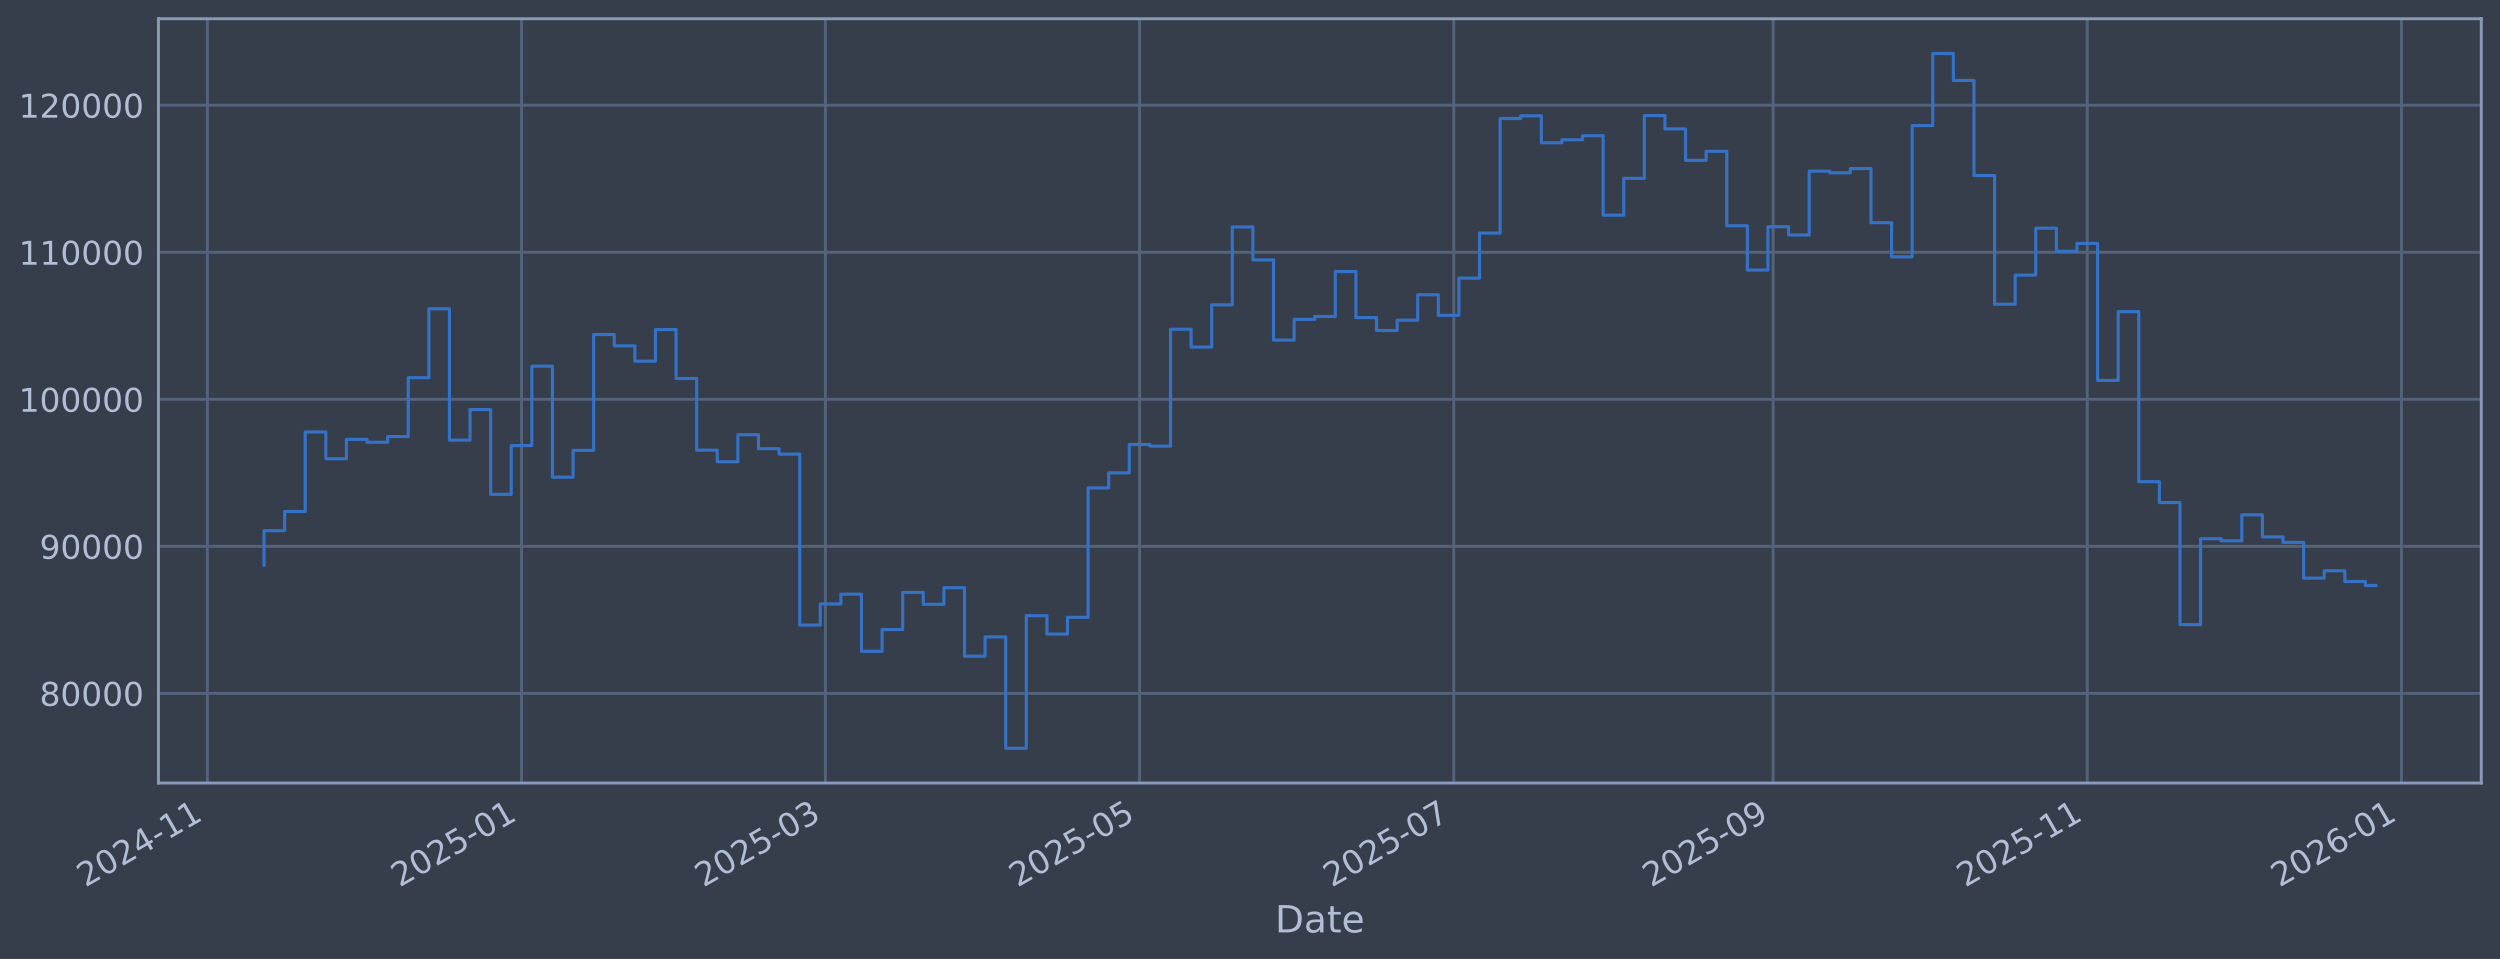
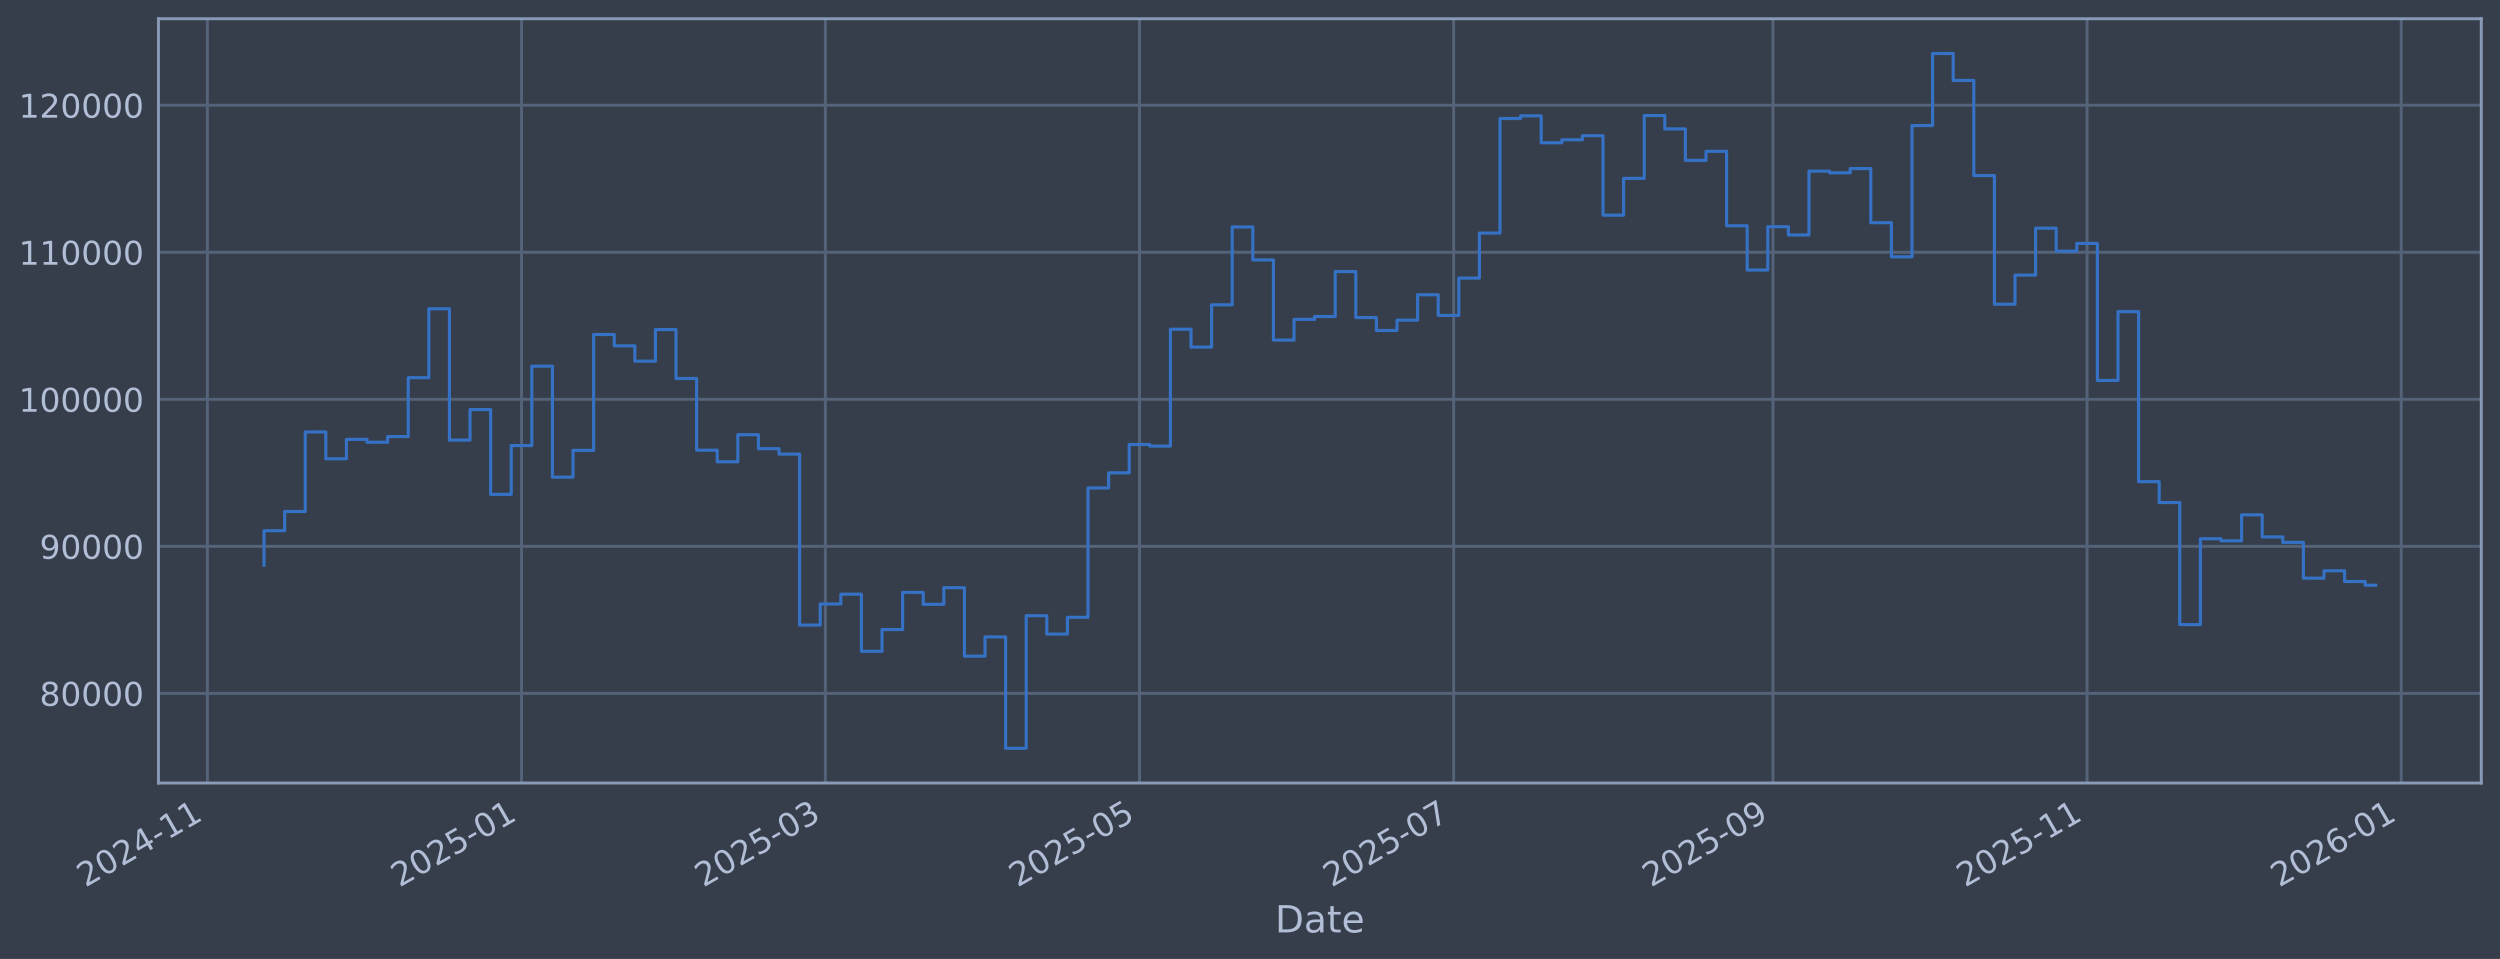
<svg xmlns="http://www.w3.org/2000/svg" xmlns:xlink="http://www.w3.org/1999/xlink" width="960.9pt" height="368.58pt" viewBox="0 0 960.9 368.58" version="1.1">
  <defs>
    <style type="text/css">*{stroke-linejoin: round; stroke-linecap: butt}</style>
  </defs>
  <g id="figure_1">
    <g id="patch_1">
      <path d="M 0 368.58  L 960.9 368.58  L 960.9 0  L 0 0  z " style="fill: #373e4b" />
    </g>
    <g id="axes_1">
      <g id="patch_2">
        <path d="M 60.901 300.96  L 953.701 300.96  L 953.701 7.2  L 60.901 7.2  z " style="fill: #373e4b" />
      </g>
      <g id="matplotlib.axis_1">
        <g id="xtick_1">
          <g id="line2d_1">
-             <path d="M 79.707 300.96  L 79.707 7.2  " clip-path="url(#p129bb1455f)" style="fill: none; stroke: #546379; stroke-width: 1.12; stroke-linecap: square" />
+             <path d="M 79.709 300.96  L 79.709 7.2  " clip-path="url(#p779648b697)" style="fill: none; stroke: #546379; stroke-width: 1.12; stroke-linecap: square" />
          </g>
          <g id="line2d_2" />
          <g id="text_1">
-             <g style="fill: #b1bed6" transform="translate(32.80323 341.1745) rotate(-30) scale(0.126 -0.126)">
+             <g style="fill: #b1bed6" transform="translate(32.80555 341.1745) rotate(-30) scale(0.126 -0.126)">
              <defs>
                <path id="DejaVuSans-32" d="M 1228 531  L 3431 531  L 3431 0  L 469 0  L 469 531  Q 828 903 1448 1529  Q 2069 2156 2228 2338  Q 2531 2678 2651 2914  Q 2772 3150 2772 3378  Q 2772 3750 2511 3984  Q 2250 4219 1831 4219  Q 1534 4219 1204 4116  Q 875 4013 500 3803  L 500 4441  Q 881 4594 1212 4672  Q 1544 4750 1819 4750  Q 2544 4750 2975 4387  Q 3406 4025 3406 3419  Q 3406 3131 3298 2873  Q 3191 2616 2906 2266  Q 2828 2175 2409 1742  Q 1991 1309 1228 531  z " transform="scale(0.015625)" />
                <path id="DejaVuSans-30" d="M 2034 4250  Q 1547 4250 1301 3770  Q 1056 3291 1056 2328  Q 1056 1369 1301 889  Q 1547 409 2034 409  Q 2525 409 2770 889  Q 3016 1369 3016 2328  Q 3016 3291 2770 3770  Q 2525 4250 2034 4250  z M 2034 4750  Q 2819 4750 3233 4129  Q 3647 3509 3647 2328  Q 3647 1150 3233 529  Q 2819 -91 2034 -91  Q 1250 -91 836 529  Q 422 1150 422 2328  Q 422 3509 836 4129  Q 1250 4750 2034 4750  z " transform="scale(0.015625)" />
                <path id="DejaVuSans-34" d="M 2419 4116  L 825 1625  L 2419 1625  L 2419 4116  z M 2253 4666  L 3047 4666  L 3047 1625  L 3713 1625  L 3713 1100  L 3047 1100  L 3047 0  L 2419 0  L 2419 1100  L 313 1100  L 313 1709  L 2253 4666  z " transform="scale(0.015625)" />
                <path id="DejaVuSans-2d" d="M 313 2009  L 1997 2009  L 1997 1497  L 313 1497  L 313 2009  z " transform="scale(0.015625)" />
                <path id="DejaVuSans-31" d="M 794 531  L 1825 531  L 1825 4091  L 703 3866  L 703 4441  L 1819 4666  L 2450 4666  L 2450 531  L 3481 531  L 3481 0  L 794 0  L 794 531  z " transform="scale(0.015625)" />
              </defs>
              <use xlink:href="#DejaVuSans-32" />
              <use xlink:href="#DejaVuSans-30" transform="translate(63.62305 0)" />
              <use xlink:href="#DejaVuSans-32" transform="translate(127.2461 0)" />
              <use xlink:href="#DejaVuSans-34" transform="translate(190.8691 0)" />
              <use xlink:href="#DejaVuSans-2d" transform="translate(254.4922 0)" />
              <use xlink:href="#DejaVuSans-31" transform="translate(290.5762 0)" />
              <use xlink:href="#DejaVuSans-31" transform="translate(354.1992 0)" />
            </g>
          </g>
        </g>
        <g id="xtick_2">
          <g id="line2d_3">
-             <path d="M 200.463 300.96  L 200.463 7.2  " clip-path="url(#p129bb1455f)" style="fill: none; stroke: #546379; stroke-width: 1.12; stroke-linecap: square" />
+             <path d="M 200.453 300.96  L 200.453 7.2  " clip-path="url(#p779648b697)" style="fill: none; stroke: #546379; stroke-width: 1.12; stroke-linecap: square" />
          </g>
          <g id="line2d_4" />
          <g id="text_2">
-             <g style="fill: #b1bed6" transform="translate(153.56 341.1745) rotate(-30) scale(0.126 -0.126)">
+             <g style="fill: #b1bed6" transform="translate(153.5495 341.1745) rotate(-30) scale(0.126 -0.126)">
              <defs>
                <path id="DejaVuSans-35" d="M 691 4666  L 3169 4666  L 3169 4134  L 1269 4134  L 1269 2991  Q 1406 3038 1543 3061  Q 1681 3084 1819 3084  Q 2600 3084 3056 2656  Q 3513 2228 3513 1497  Q 3513 744 3044 326  Q 2575 -91 1722 -91  Q 1428 -91 1123 -41  Q 819 9 494 109  L 494 744  Q 775 591 1075 516  Q 1375 441 1709 441  Q 2250 441 2565 725  Q 2881 1009 2881 1497  Q 2881 1984 2565 2268  Q 2250 2553 1709 2553  Q 1456 2553 1204 2497  Q 953 2441 691 2322  L 691 4666  z " transform="scale(0.015625)" />
              </defs>
              <use xlink:href="#DejaVuSans-32" />
              <use xlink:href="#DejaVuSans-30" transform="translate(63.62305 0)" />
              <use xlink:href="#DejaVuSans-32" transform="translate(127.2461 0)" />
              <use xlink:href="#DejaVuSans-35" transform="translate(190.8691 0)" />
              <use xlink:href="#DejaVuSans-2d" transform="translate(254.4922 0)" />
              <use xlink:href="#DejaVuSans-30" transform="translate(290.5762 0)" />
              <use xlink:href="#DejaVuSans-31" transform="translate(354.1992 0)" />
            </g>
          </g>
        </g>
        <g id="xtick_3">
          <g id="line2d_5">
-             <path d="M 317.261 300.96  L 317.261 7.2  " clip-path="url(#p129bb1455f)" style="fill: none; stroke: #546379; stroke-width: 1.12; stroke-linecap: square" />
+             <path d="M 317.238 300.96  L 317.238 7.2  " clip-path="url(#p779648b697)" style="fill: none; stroke: #546379; stroke-width: 1.12; stroke-linecap: square" />
          </g>
          <g id="line2d_6" />
          <g id="text_3">
-             <g style="fill: #b1bed6" transform="translate(270.3576 341.1745) rotate(-30) scale(0.126 -0.126)">
+             <g style="fill: #b1bed6" transform="translate(270.3346 341.1745) rotate(-30) scale(0.126 -0.126)">
              <defs>
                <path id="DejaVuSans-33" d="M 2597 2516  Q 3050 2419 3304 2112  Q 3559 1806 3559 1356  Q 3559 666 3084 287  Q 2609 -91 1734 -91  Q 1441 -91 1130 -33  Q 819 25 488 141  L 488 750  Q 750 597 1062 519  Q 1375 441 1716 441  Q 2309 441 2620 675  Q 2931 909 2931 1356  Q 2931 1769 2642 2001  Q 2353 2234 1838 2234  L 1294 2234  L 1294 2753  L 1863 2753  Q 2328 2753 2575 2939  Q 2822 3125 2822 3475  Q 2822 3834 2567 4026  Q 2313 4219 1838 4219  Q 1578 4219 1281 4162  Q 984 4106 628 3988  L 628 4550  Q 988 4650 1302 4700  Q 1616 4750 1894 4750  Q 2613 4750 3031 4423  Q 3450 4097 3450 3541  Q 3450 3153 3228 2886  Q 3006 2619 2597 2516  z " transform="scale(0.015625)" />
              </defs>
              <use xlink:href="#DejaVuSans-32" />
              <use xlink:href="#DejaVuSans-30" transform="translate(63.62305 0)" />
              <use xlink:href="#DejaVuSans-32" transform="translate(127.2461 0)" />
              <use xlink:href="#DejaVuSans-35" transform="translate(190.8691 0)" />
              <use xlink:href="#DejaVuSans-2d" transform="translate(254.4922 0)" />
              <use xlink:href="#DejaVuSans-30" transform="translate(290.5762 0)" />
              <use xlink:href="#DejaVuSans-33" transform="translate(354.1992 0)" />
            </g>
          </g>
        </g>
        <g id="xtick_4">
          <g id="line2d_7">
-             <path d="M 438.018 300.96  L 438.018 7.2  " clip-path="url(#p129bb1455f)" style="fill: none; stroke: #546379; stroke-width: 1.12; stroke-linecap: square" />
+             <path d="M 437.982 300.96  L 437.982 7.2  " clip-path="url(#p779648b697)" style="fill: none; stroke: #546379; stroke-width: 1.12; stroke-linecap: square" />
          </g>
          <g id="line2d_8" />
          <g id="text_4">
-             <g style="fill: #b1bed6" transform="translate(391.1143 341.1745) rotate(-30) scale(0.126 -0.126)">
+             <g style="fill: #b1bed6" transform="translate(391.0785 341.1745) rotate(-30) scale(0.126 -0.126)">
              <use xlink:href="#DejaVuSans-32" />
              <use xlink:href="#DejaVuSans-30" transform="translate(63.62305 0)" />
              <use xlink:href="#DejaVuSans-32" transform="translate(127.2461 0)" />
              <use xlink:href="#DejaVuSans-35" transform="translate(190.8691 0)" />
              <use xlink:href="#DejaVuSans-2d" transform="translate(254.4922 0)" />
              <use xlink:href="#DejaVuSans-30" transform="translate(290.5762 0)" />
              <use xlink:href="#DejaVuSans-35" transform="translate(354.1992 0)" />
            </g>
          </g>
        </g>
        <g id="xtick_5">
          <g id="line2d_9">
-             <path d="M 558.774 300.96  L 558.774 7.2  " clip-path="url(#p129bb1455f)" style="fill: none; stroke: #546379; stroke-width: 1.12; stroke-linecap: square" />
+             <path d="M 558.726 300.96  L 558.726 7.2  " clip-path="url(#p779648b697)" style="fill: none; stroke: #546379; stroke-width: 1.12; stroke-linecap: square" />
          </g>
          <g id="line2d_10" />
          <g id="text_5">
-             <g style="fill: #b1bed6" transform="translate(511.8711 341.1745) rotate(-30) scale(0.126 -0.126)">
+             <g style="fill: #b1bed6" transform="translate(511.8225 341.1745) rotate(-30) scale(0.126 -0.126)">
              <defs>
                <path id="DejaVuSans-37" d="M 525 4666  L 3525 4666  L 3525 4397  L 1831 0  L 1172 0  L 2766 4134  L 525 4134  L 525 4666  z " transform="scale(0.015625)" />
              </defs>
              <use xlink:href="#DejaVuSans-32" />
              <use xlink:href="#DejaVuSans-30" transform="translate(63.62305 0)" />
              <use xlink:href="#DejaVuSans-32" transform="translate(127.2461 0)" />
              <use xlink:href="#DejaVuSans-35" transform="translate(190.8691 0)" />
              <use xlink:href="#DejaVuSans-2d" transform="translate(254.4922 0)" />
              <use xlink:href="#DejaVuSans-30" transform="translate(290.5762 0)" />
              <use xlink:href="#DejaVuSans-37" transform="translate(354.1992 0)" />
            </g>
          </g>
        </g>
        <g id="xtick_6">
          <g id="line2d_11">
-             <path d="M 681.511 300.96  L 681.511 7.2  " clip-path="url(#p129bb1455f)" style="fill: none; stroke: #546379; stroke-width: 1.12; stroke-linecap: square" />
+             <path d="M 681.449 300.96  L 681.449 7.2  " clip-path="url(#p779648b697)" style="fill: none; stroke: #546379; stroke-width: 1.12; stroke-linecap: square" />
          </g>
          <g id="line2d_12" />
          <g id="text_6">
-             <g style="fill: #b1bed6" transform="translate(634.6075 341.1745) rotate(-30) scale(0.126 -0.126)">
+             <g style="fill: #b1bed6" transform="translate(634.5458 341.1745) rotate(-30) scale(0.126 -0.126)">
              <defs>
                <path id="DejaVuSans-39" d="M 703 97  L 703 672  Q 941 559 1184 500  Q 1428 441 1663 441  Q 2288 441 2617 861  Q 2947 1281 2994 2138  Q 2813 1869 2534 1725  Q 2256 1581 1919 1581  Q 1219 1581 811 2004  Q 403 2428 403 3163  Q 403 3881 828 4315  Q 1253 4750 1959 4750  Q 2769 4750 3195 4129  Q 3622 3509 3622 2328  Q 3622 1225 3098 567  Q 2575 -91 1691 -91  Q 1453 -91 1209 -44  Q 966 3 703 97  z M 1959 2075  Q 2384 2075 2632 2365  Q 2881 2656 2881 3163  Q 2881 3666 2632 3958  Q 2384 4250 1959 4250  Q 1534 4250 1286 3958  Q 1038 3666 1038 3163  Q 1038 2656 1286 2365  Q 1534 2075 1959 2075  z " transform="scale(0.015625)" />
              </defs>
              <use xlink:href="#DejaVuSans-32" />
              <use xlink:href="#DejaVuSans-30" transform="translate(63.62305 0)" />
              <use xlink:href="#DejaVuSans-32" transform="translate(127.2461 0)" />
              <use xlink:href="#DejaVuSans-35" transform="translate(190.8691 0)" />
              <use xlink:href="#DejaVuSans-2d" transform="translate(254.4922 0)" />
              <use xlink:href="#DejaVuSans-30" transform="translate(290.5762 0)" />
              <use xlink:href="#DejaVuSans-39" transform="translate(354.1992 0)" />
            </g>
          </g>
        </g>
        <g id="xtick_7">
          <g id="line2d_13">
-             <path d="M 802.268 300.96  L 802.268 7.2  " clip-path="url(#p129bb1455f)" style="fill: none; stroke: #546379; stroke-width: 1.12; stroke-linecap: square" />
+             <path d="M 802.193 300.96  L 802.193 7.2  " clip-path="url(#p779648b697)" style="fill: none; stroke: #546379; stroke-width: 1.12; stroke-linecap: square" />
          </g>
          <g id="line2d_14" />
          <g id="text_7">
-             <g style="fill: #b1bed6" transform="translate(755.3643 341.1745) rotate(-30) scale(0.126 -0.126)">
+             <g style="fill: #b1bed6" transform="translate(755.2898 341.1745) rotate(-30) scale(0.126 -0.126)">
              <use xlink:href="#DejaVuSans-32" />
              <use xlink:href="#DejaVuSans-30" transform="translate(63.62305 0)" />
              <use xlink:href="#DejaVuSans-32" transform="translate(127.2461 0)" />
              <use xlink:href="#DejaVuSans-35" transform="translate(190.8691 0)" />
              <use xlink:href="#DejaVuSans-2d" transform="translate(254.4922 0)" />
              <use xlink:href="#DejaVuSans-31" transform="translate(290.5762 0)" />
              <use xlink:href="#DejaVuSans-31" transform="translate(354.1992 0)" />
            </g>
          </g>
        </g>
        <g id="xtick_8">
          <g id="line2d_15">
-             <path d="M 923.024 300.96  L 923.024 7.2  " clip-path="url(#p129bb1455f)" style="fill: none; stroke: #546379; stroke-width: 1.12; stroke-linecap: square" />
+             <path d="M 922.937 300.96  L 922.937 7.2  " clip-path="url(#p779648b697)" style="fill: none; stroke: #546379; stroke-width: 1.12; stroke-linecap: square" />
          </g>
          <g id="line2d_16" />
          <g id="text_8">
-             <g style="fill: #b1bed6" transform="translate(876.1211 341.1745) rotate(-30) scale(0.126 -0.126)">
+             <g style="fill: #b1bed6" transform="translate(876.0337 341.1745) rotate(-30) scale(0.126 -0.126)">
              <defs>
                <path id="DejaVuSans-36" d="M 2113 2584  Q 1688 2584 1439 2293  Q 1191 2003 1191 1497  Q 1191 994 1439 701  Q 1688 409 2113 409  Q 2538 409 2786 701  Q 3034 994 3034 1497  Q 3034 2003 2786 2293  Q 2538 2584 2113 2584  z M 3366 4563  L 3366 3988  Q 3128 4100 2886 4159  Q 2644 4219 2406 4219  Q 1781 4219 1451 3797  Q 1122 3375 1075 2522  Q 1259 2794 1537 2939  Q 1816 3084 2150 3084  Q 2853 3084 3261 2657  Q 3669 2231 3669 1497  Q 3669 778 3244 343  Q 2819 -91 2113 -91  Q 1303 -91 875 529  Q 447 1150 447 2328  Q 447 3434 972 4092  Q 1497 4750 2381 4750  Q 2619 4750 2861 4703  Q 3103 4656 3366 4563  z " transform="scale(0.015625)" />
              </defs>
              <use xlink:href="#DejaVuSans-32" />
              <use xlink:href="#DejaVuSans-30" transform="translate(63.62305 0)" />
              <use xlink:href="#DejaVuSans-32" transform="translate(127.2461 0)" />
              <use xlink:href="#DejaVuSans-36" transform="translate(190.8691 0)" />
              <use xlink:href="#DejaVuSans-2d" transform="translate(254.4922 0)" />
              <use xlink:href="#DejaVuSans-30" transform="translate(290.5762 0)" />
              <use xlink:href="#DejaVuSans-31" transform="translate(354.1992 0)" />
            </g>
          </g>
        </g>
        <g id="text_9">
          <g style="fill: #b1bed6" transform="translate(490.0914 358.3856) scale(0.144 -0.144)">
            <defs>
              <path id="DejaVuSans-44" d="M 1259 4147  L 1259 519  L 2022 519  Q 2988 519 3436 956  Q 3884 1394 3884 2338  Q 3884 3275 3436 3711  Q 2988 4147 2022 4147  L 1259 4147  z M 628 4666  L 1925 4666  Q 3281 4666 3915 4102  Q 4550 3538 4550 2338  Q 4550 1131 3912 565  Q 3275 0 1925 0  L 628 0  L 628 4666  z " transform="scale(0.015625)" />
              <path id="DejaVuSans-61" d="M 2194 1759  Q 1497 1759 1228 1600  Q 959 1441 959 1056  Q 959 750 1161 570  Q 1363 391 1709 391  Q 2188 391 2477 730  Q 2766 1069 2766 1631  L 2766 1759  L 2194 1759  z M 3341 1997  L 3341 0  L 2766 0  L 2766 531  Q 2569 213 2275 61  Q 1981 -91 1556 -91  Q 1019 -91 701 211  Q 384 513 384 1019  Q 384 1609 779 1909  Q 1175 2209 1959 2209  L 2766 2209  L 2766 2266  Q 2766 2663 2505 2880  Q 2244 3097 1772 3097  Q 1472 3097 1187 3025  Q 903 2953 641 2809  L 641 3341  Q 956 3463 1253 3523  Q 1550 3584 1831 3584  Q 2591 3584 2966 3190  Q 3341 2797 3341 1997  z " transform="scale(0.015625)" />
              <path id="DejaVuSans-74" d="M 1172 4494  L 1172 3500  L 2356 3500  L 2356 3053  L 1172 3053  L 1172 1153  Q 1172 725 1289 603  Q 1406 481 1766 481  L 2356 481  L 2356 0  L 1766 0  Q 1100 0 847 248  Q 594 497 594 1153  L 594 3053  L 172 3053  L 172 3500  L 594 3500  L 594 4494  L 1172 4494  z " transform="scale(0.015625)" />
              <path id="DejaVuSans-65" d="M 3597 1894  L 3597 1613  L 953 1613  Q 991 1019 1311 708  Q 1631 397 2203 397  Q 2534 397 2845 478  Q 3156 559 3463 722  L 3463 178  Q 3153 47 2828 -22  Q 2503 -91 2169 -91  Q 1331 -91 842 396  Q 353 884 353 1716  Q 353 2575 817 3079  Q 1281 3584 2069 3584  Q 2775 3584 3186 3129  Q 3597 2675 3597 1894  z M 3022 2063  Q 3016 2534 2758 2815  Q 2500 3097 2075 3097  Q 1594 3097 1305 2825  Q 1016 2553 972 2059  L 3022 2063  z " transform="scale(0.015625)" />
            </defs>
            <use xlink:href="#DejaVuSans-44" />
            <use xlink:href="#DejaVuSans-61" transform="translate(77.00195 0)" />
            <use xlink:href="#DejaVuSans-74" transform="translate(138.2812 0)" />
            <use xlink:href="#DejaVuSans-65" transform="translate(177.4902 0)" />
          </g>
        </g>
      </g>
      <g id="matplotlib.axis_2">
        <g id="ytick_1">
          <g id="line2d_17">
-             <path d="M 60.901 266.507  L 953.701 266.507  " clip-path="url(#p129bb1455f)" style="fill: none; stroke: #546379; stroke-width: 1.12; stroke-linecap: square" />
+             <path d="M 60.901 266.507  L 953.701 266.507  " clip-path="url(#p779648b697)" style="fill: none; stroke: #546379; stroke-width: 1.12; stroke-linecap: square" />
          </g>
          <g id="line2d_18" />
          <g id="text_10">
            <g style="fill: #b1bed6" transform="translate(15.21675 271.2944) scale(0.126 -0.126)">
              <defs>
                <path id="DejaVuSans-38" d="M 2034 2216  Q 1584 2216 1326 1975  Q 1069 1734 1069 1313  Q 1069 891 1326 650  Q 1584 409 2034 409  Q 2484 409 2743 651  Q 3003 894 3003 1313  Q 3003 1734 2745 1975  Q 2488 2216 2034 2216  z M 1403 2484  Q 997 2584 770 2862  Q 544 3141 544 3541  Q 544 4100 942 4425  Q 1341 4750 2034 4750  Q 2731 4750 3128 4425  Q 3525 4100 3525 3541  Q 3525 3141 3298 2862  Q 3072 2584 2669 2484  Q 3125 2378 3379 2068  Q 3634 1759 3634 1313  Q 3634 634 3220 271  Q 2806 -91 2034 -91  Q 1263 -91 848 271  Q 434 634 434 1313  Q 434 1759 690 2068  Q 947 2378 1403 2484  z M 1172 3481  Q 1172 3119 1398 2916  Q 1625 2713 2034 2713  Q 2441 2713 2670 2916  Q 2900 3119 2900 3481  Q 2900 3844 2670 4047  Q 2441 4250 2034 4250  Q 1625 4250 1398 4047  Q 1172 3844 1172 3481  z " transform="scale(0.015625)" />
              </defs>
              <use xlink:href="#DejaVuSans-38" />
              <use xlink:href="#DejaVuSans-30" transform="translate(63.62305 0)" />
              <use xlink:href="#DejaVuSans-30" transform="translate(127.2461 0)" />
              <use xlink:href="#DejaVuSans-30" transform="translate(190.8691 0)" />
              <use xlink:href="#DejaVuSans-30" transform="translate(254.4922 0)" />
            </g>
          </g>
        </g>
        <g id="ytick_2">
          <g id="line2d_19">
-             <path d="M 60.901 209.991  L 953.701 209.991  " clip-path="url(#p129bb1455f)" style="fill: none; stroke: #546379; stroke-width: 1.12; stroke-linecap: square" />
+             <path d="M 60.901 209.991  L 953.701 209.991  " clip-path="url(#p779648b697)" style="fill: none; stroke: #546379; stroke-width: 1.12; stroke-linecap: square" />
          </g>
          <g id="line2d_20" />
          <g id="text_11">
            <g style="fill: #b1bed6" transform="translate(15.21675 214.7784) scale(0.126 -0.126)">
              <use xlink:href="#DejaVuSans-39" />
              <use xlink:href="#DejaVuSans-30" transform="translate(63.62305 0)" />
              <use xlink:href="#DejaVuSans-30" transform="translate(127.2461 0)" />
              <use xlink:href="#DejaVuSans-30" transform="translate(190.8691 0)" />
              <use xlink:href="#DejaVuSans-30" transform="translate(254.4922 0)" />
            </g>
          </g>
        </g>
        <g id="ytick_3">
          <g id="line2d_21">
-             <path d="M 60.901 153.475  L 953.701 153.475  " clip-path="url(#p129bb1455f)" style="fill: none; stroke: #546379; stroke-width: 1.12; stroke-linecap: square" />
+             <path d="M 60.901 153.475  L 953.701 153.475  " clip-path="url(#p779648b697)" style="fill: none; stroke: #546379; stroke-width: 1.12; stroke-linecap: square" />
          </g>
          <g id="line2d_22" />
          <g id="text_12">
            <g style="fill: #b1bed6" transform="translate(7.2 158.2624) scale(0.126 -0.126)">
              <use xlink:href="#DejaVuSans-31" />
              <use xlink:href="#DejaVuSans-30" transform="translate(63.62305 0)" />
              <use xlink:href="#DejaVuSans-30" transform="translate(127.2461 0)" />
              <use xlink:href="#DejaVuSans-30" transform="translate(190.8691 0)" />
              <use xlink:href="#DejaVuSans-30" transform="translate(254.4922 0)" />
              <use xlink:href="#DejaVuSans-30" transform="translate(318.1152 0)" />
            </g>
          </g>
        </g>
        <g id="ytick_4">
          <g id="line2d_23">
-             <path d="M 60.901 96.959  L 953.701 96.959  " clip-path="url(#p129bb1455f)" style="fill: none; stroke: #546379; stroke-width: 1.12; stroke-linecap: square" />
+             <path d="M 60.901 96.959  L 953.701 96.959  " clip-path="url(#p779648b697)" style="fill: none; stroke: #546379; stroke-width: 1.12; stroke-linecap: square" />
          </g>
          <g id="line2d_24" />
          <g id="text_13">
            <g style="fill: #b1bed6" transform="translate(7.2 101.7464) scale(0.126 -0.126)">
              <use xlink:href="#DejaVuSans-31" />
              <use xlink:href="#DejaVuSans-31" transform="translate(63.62305 0)" />
              <use xlink:href="#DejaVuSans-30" transform="translate(127.2461 0)" />
              <use xlink:href="#DejaVuSans-30" transform="translate(190.8691 0)" />
              <use xlink:href="#DejaVuSans-30" transform="translate(254.4922 0)" />
              <use xlink:href="#DejaVuSans-30" transform="translate(318.1152 0)" />
            </g>
          </g>
        </g>
        <g id="ytick_5">
          <g id="line2d_25">
-             <path d="M 60.901 40.443  L 953.701 40.443  " clip-path="url(#p129bb1455f)" style="fill: none; stroke: #546379; stroke-width: 1.12; stroke-linecap: square" />
+             <path d="M 60.901 40.443  L 953.701 40.443  " clip-path="url(#p779648b697)" style="fill: none; stroke: #546379; stroke-width: 1.12; stroke-linecap: square" />
          </g>
          <g id="line2d_26" />
          <g id="text_14">
            <g style="fill: #b1bed6" transform="translate(7.2 45.23038) scale(0.126 -0.126)">
              <use xlink:href="#DejaVuSans-31" />
              <use xlink:href="#DejaVuSans-32" transform="translate(63.62305 0)" />
              <use xlink:href="#DejaVuSans-30" transform="translate(127.2461 0)" />
              <use xlink:href="#DejaVuSans-30" transform="translate(190.8691 0)" />
              <use xlink:href="#DejaVuSans-30" transform="translate(254.4922 0)" />
              <use xlink:href="#DejaVuSans-30" transform="translate(318.1152 0)" />
            </g>
          </g>
        </g>
      </g>
      <g id="line2d_27">
-         <path d="M 101.482 217.227  L 101.482 203.982  L 109.401 203.982  L 109.401 196.6  L 117.319 196.6  L 117.319 166.039  L 125.238 166.039  L 125.238 176.325  L 133.156 176.325  L 133.156 168.884  L 141.075 168.884  L 141.075 169.981  L 148.993 169.981  L 148.993 167.799  L 156.912 167.799  L 156.912 145.181  L 164.83 145.181  L 164.83 118.684  L 172.749 118.684  L 172.749 169.15  L 180.667 169.15  L 180.667 157.431  L 188.586 157.431  L 188.586 190.005  L 196.504 190.005  L 196.504 171.257  L 204.423 171.257  L 204.423 140.741  L 212.341 140.741  L 212.341 183.414  L 220.259 183.414  L 220.259 173.103  L 228.178 173.103  L 228.178 128.558  L 236.096 128.558  L 236.096 132.92  L 244.015 132.92  L 244.015 138.823  L 251.933 138.823  L 251.933 126.664  L 259.852 126.664  L 259.852 145.48  L 267.77 145.48  L 267.77 173.026  L 275.689 173.026  L 275.689 177.483  L 283.607 177.483  L 283.607 167.075  L 291.526 167.075  L 291.526 172.449  L 299.444 172.449  L 299.444 174.529  L 307.363 174.529  L 307.363 240.251  L 315.281 240.251  L 315.281 232.136  L 323.2 232.136  L 323.2 228.384  L 331.118 228.384  L 331.118 250.348  L 339.037 250.348  L 339.037 241.982  L 346.955 241.982  L 346.955 227.695  L 354.874 227.695  L 354.874 232.275  L 362.792 232.275  L 362.792 225.885  L 370.711 225.885  L 370.711 252.202  L 378.629 252.202  L 378.629 244.794  L 386.548 244.794  L 386.548 287.607  L 394.466 287.607  L 394.466 236.648  L 402.384 236.648  L 402.384 243.711  L 410.303 243.711  L 410.303 237.274  L 418.221 237.274  L 418.221 187.55  L 426.14 187.55  L 426.14 181.744  L 434.058 181.744  L 434.058 170.843  L 441.977 170.843  L 441.977 171.457  L 449.895 171.457  L 449.895 126.538  L 457.814 126.538  L 457.814 133.4  L 465.732 133.4  L 465.732 117.165  L 473.651 117.165  L 473.651 87.226  L 481.569 87.226  L 481.569 99.891  L 489.488 99.891  L 489.488 130.713  L 497.406 130.713  L 497.406 122.762  L 505.325 122.762  L 505.325 121.64  L 513.243 121.64  L 513.243 104.371  L 521.162 104.371  L 521.162 122.06  L 529.08 122.06  L 529.08 127.024  L 536.999 127.024  L 536.999 123.068  L 544.917 123.068  L 544.917 113.291  L 552.836 113.291  L 552.836 121.228  L 560.754 121.228  L 560.754 106.889  L 568.672 106.889  L 568.672 89.583  L 576.591 89.583  L 576.591 45.556  L 584.509 45.556  L 584.509 44.53  L 592.428 44.53  L 592.428 54.873  L 600.346 54.873  L 600.346 53.734  L 608.265 53.734  L 608.265 52.167  L 616.183 52.167  L 616.183 82.708  L 624.102 82.708  L 624.102 68.563  L 632.02 68.563  L 632.02 44.425  L 639.939 44.425  L 639.939 49.554  L 647.857 49.554  L 647.857 61.631  L 655.776 61.631  L 655.776 58.15  L 663.694 58.15  L 663.694 86.767  L 671.613 86.767  L 671.613 103.793  L 679.531 103.793  L 679.531 87.139  L 687.45 87.139  L 687.45 90.316  L 695.368 90.316  L 695.368 65.776  L 703.287 65.776  L 703.287 66.427  L 711.205 66.427  L 711.205 64.794  L 719.124 64.794  L 719.124 85.598  L 727.042 85.598  L 727.042 98.718  L 734.961 98.718  L 734.961 48.256  L 742.879 48.256  L 742.879 20.553  L 750.797 20.553  L 750.797 30.924  L 758.716 30.924  L 758.716 67.478  L 766.634 67.478  L 766.634 116.932  L 774.553 116.932  L 774.553 105.73  L 782.471 105.73  L 782.471 87.704  L 790.39 87.704  L 790.39 96.572  L 798.308 96.572  L 798.308 93.557  L 806.227 93.557  L 806.227 146.227  L 814.145 146.227  L 814.145 119.779  L 822.064 119.779  L 822.064 185.129  L 829.982 185.129  L 829.982 193.155  L 837.901 193.155  L 837.901 240.071  L 845.819 240.071  L 845.819 207.066  L 853.738 207.066  L 853.738 207.864  L 861.656 207.864  L 861.656 197.886  L 869.575 197.886  L 869.575 206.354  L 877.493 206.354  L 877.493 208.468  L 885.412 208.468  L 885.412 222.225  L 893.33 222.225  L 893.33 219.388  L 901.249 219.388  L 901.249 223.511  L 909.167 223.511  L 909.167 225.044  L 913.119 225.044  L 913.119 225.044  " clip-path="url(#p129bb1455f)" style="fill: none; stroke: #3572c6; stroke-width: 1.2; stroke-linecap: square" />
+         <path d="M 101.482 217.227  L 101.482 203.982  L 109.4 203.982  L 109.4 196.6  L 117.318 196.6  L 117.318 166.039  L 125.235 166.039  L 125.235 176.325  L 133.153 176.325  L 133.153 168.884  L 141.07 168.884  L 141.07 169.981  L 148.988 169.981  L 148.988 167.799  L 156.906 167.799  L 156.906 145.181  L 164.823 145.181  L 164.823 118.684  L 172.741 118.684  L 172.741 169.15  L 180.659 169.15  L 180.659 157.431  L 188.576 157.431  L 188.576 190.005  L 196.494 190.005  L 196.494 171.257  L 204.412 171.257  L 204.412 140.741  L 212.329 140.741  L 212.329 183.414  L 220.247 183.414  L 220.247 173.103  L 228.164 173.103  L 228.164 128.558  L 236.082 128.558  L 236.082 132.92  L 244 132.92  L 244 138.823  L 251.917 138.823  L 251.917 126.664  L 259.835 126.664  L 259.835 145.48  L 267.753 145.48  L 267.753 173.026  L 275.67 173.026  L 275.67 177.483  L 283.588 177.483  L 283.588 167.075  L 291.506 167.075  L 291.506 172.449  L 299.423 172.449  L 299.423 174.529  L 307.341 174.529  L 307.341 240.251  L 315.258 240.251  L 315.258 232.136  L 323.176 232.136  L 323.176 228.384  L 331.094 228.384  L 331.094 250.348  L 339.011 250.348  L 339.011 241.982  L 346.929 241.982  L 346.929 227.695  L 354.847 227.695  L 354.847 232.275  L 362.764 232.275  L 362.764 225.885  L 370.682 225.885  L 370.682 252.202  L 378.6 252.202  L 378.6 244.794  L 386.517 244.794  L 386.517 287.607  L 394.435 287.607  L 394.435 236.648  L 402.352 236.648  L 402.352 243.711  L 410.27 243.711  L 410.27 237.274  L 418.188 237.274  L 418.188 187.55  L 426.105 187.55  L 426.105 181.744  L 434.023 181.744  L 434.023 170.843  L 441.941 170.843  L 441.941 171.457  L 449.858 171.457  L 449.858 126.538  L 457.776 126.538  L 457.776 133.4  L 465.694 133.4  L 465.694 117.165  L 473.611 117.165  L 473.611 87.226  L 481.529 87.226  L 481.529 99.891  L 489.446 99.891  L 489.446 130.713  L 497.364 130.713  L 497.364 122.762  L 505.282 122.762  L 505.282 121.64  L 513.199 121.64  L 513.199 104.371  L 521.117 104.371  L 521.117 122.06  L 529.035 122.06  L 529.035 127.024  L 536.952 127.024  L 536.952 123.068  L 544.87 123.068  L 544.87 113.291  L 552.788 113.291  L 552.788 121.228  L 560.705 121.228  L 560.705 106.889  L 568.623 106.889  L 568.623 89.583  L 576.54 89.583  L 576.54 45.556  L 584.458 45.556  L 584.458 44.53  L 592.376 44.53  L 592.376 54.873  L 600.293 54.873  L 600.293 53.734  L 608.211 53.734  L 608.211 52.167  L 616.129 52.167  L 616.129 82.708  L 624.046 82.708  L 624.046 68.563  L 631.964 68.563  L 631.964 44.425  L 639.882 44.425  L 639.882 49.554  L 647.799 49.554  L 647.799 61.631  L 655.717 61.631  L 655.717 58.15  L 663.634 58.15  L 663.634 86.767  L 671.552 86.767  L 671.552 103.793  L 679.47 103.793  L 679.47 87.139  L 687.387 87.139  L 687.387 90.316  L 695.305 90.316  L 695.305 65.776  L 703.223 65.776  L 703.223 66.427  L 711.14 66.427  L 711.14 64.794  L 719.058 64.794  L 719.058 85.598  L 726.976 85.598  L 726.976 98.718  L 734.893 98.718  L 734.893 48.256  L 742.811 48.256  L 742.811 20.553  L 750.728 20.553  L 750.728 30.924  L 758.646 30.924  L 758.646 67.478  L 766.564 67.478  L 766.564 116.932  L 774.481 116.932  L 774.481 105.73  L 782.399 105.73  L 782.399 87.704  L 790.317 87.704  L 790.317 96.572  L 798.234 96.572  L 798.234 93.557  L 806.152 93.557  L 806.152 146.227  L 814.07 146.227  L 814.07 119.779  L 821.987 119.779  L 821.987 185.129  L 829.905 185.129  L 829.905 193.155  L 837.822 193.155  L 837.822 240.071  L 845.74 240.071  L 845.74 207.066  L 853.658 207.066  L 853.658 207.864  L 861.575 207.864  L 861.575 197.886  L 869.493 197.886  L 869.493 206.354  L 877.411 206.354  L 877.411 208.468  L 885.328 208.468  L 885.328 222.225  L 893.246 222.225  L 893.246 219.388  L 901.163 219.388  L 901.163 223.511  L 909.081 223.511  L 909.081 224.951  L 913.119 224.951  L 913.119 224.951  " clip-path="url(#p779648b697)" style="fill: none; stroke: #3572c6; stroke-width: 1.2; stroke-linecap: square" />
      </g>
      <g id="patch_3">
        <path d="M 60.901 300.96  L 60.901 7.2  " style="fill: none; stroke: #899ab8; stroke-width: 1.12; stroke-linejoin: miter; stroke-linecap: square" />
      </g>
      <g id="patch_4">
        <path d="M 953.701 300.96  L 953.701 7.2  " style="fill: none; stroke: #899ab8; stroke-width: 1.12; stroke-linejoin: miter; stroke-linecap: square" />
      </g>
      <g id="patch_5">
        <path d="M 60.901 300.96  L 953.701 300.96  " style="fill: none; stroke: #899ab8; stroke-width: 1.12; stroke-linejoin: miter; stroke-linecap: square" />
      </g>
      <g id="patch_6">
        <path d="M 60.901 7.2  L 953.701 7.2  " style="fill: none; stroke: #899ab8; stroke-width: 1.12; stroke-linejoin: miter; stroke-linecap: square" />
      </g>
    </g>
  </g>
  <defs>
-     <clipPath id="p129bb1455f">
+     <clipPath id="p779648b697">
      <rect x="60.901" y="7.2" width="892.8" height="293.76" />
    </clipPath>
  </defs>
</svg>
